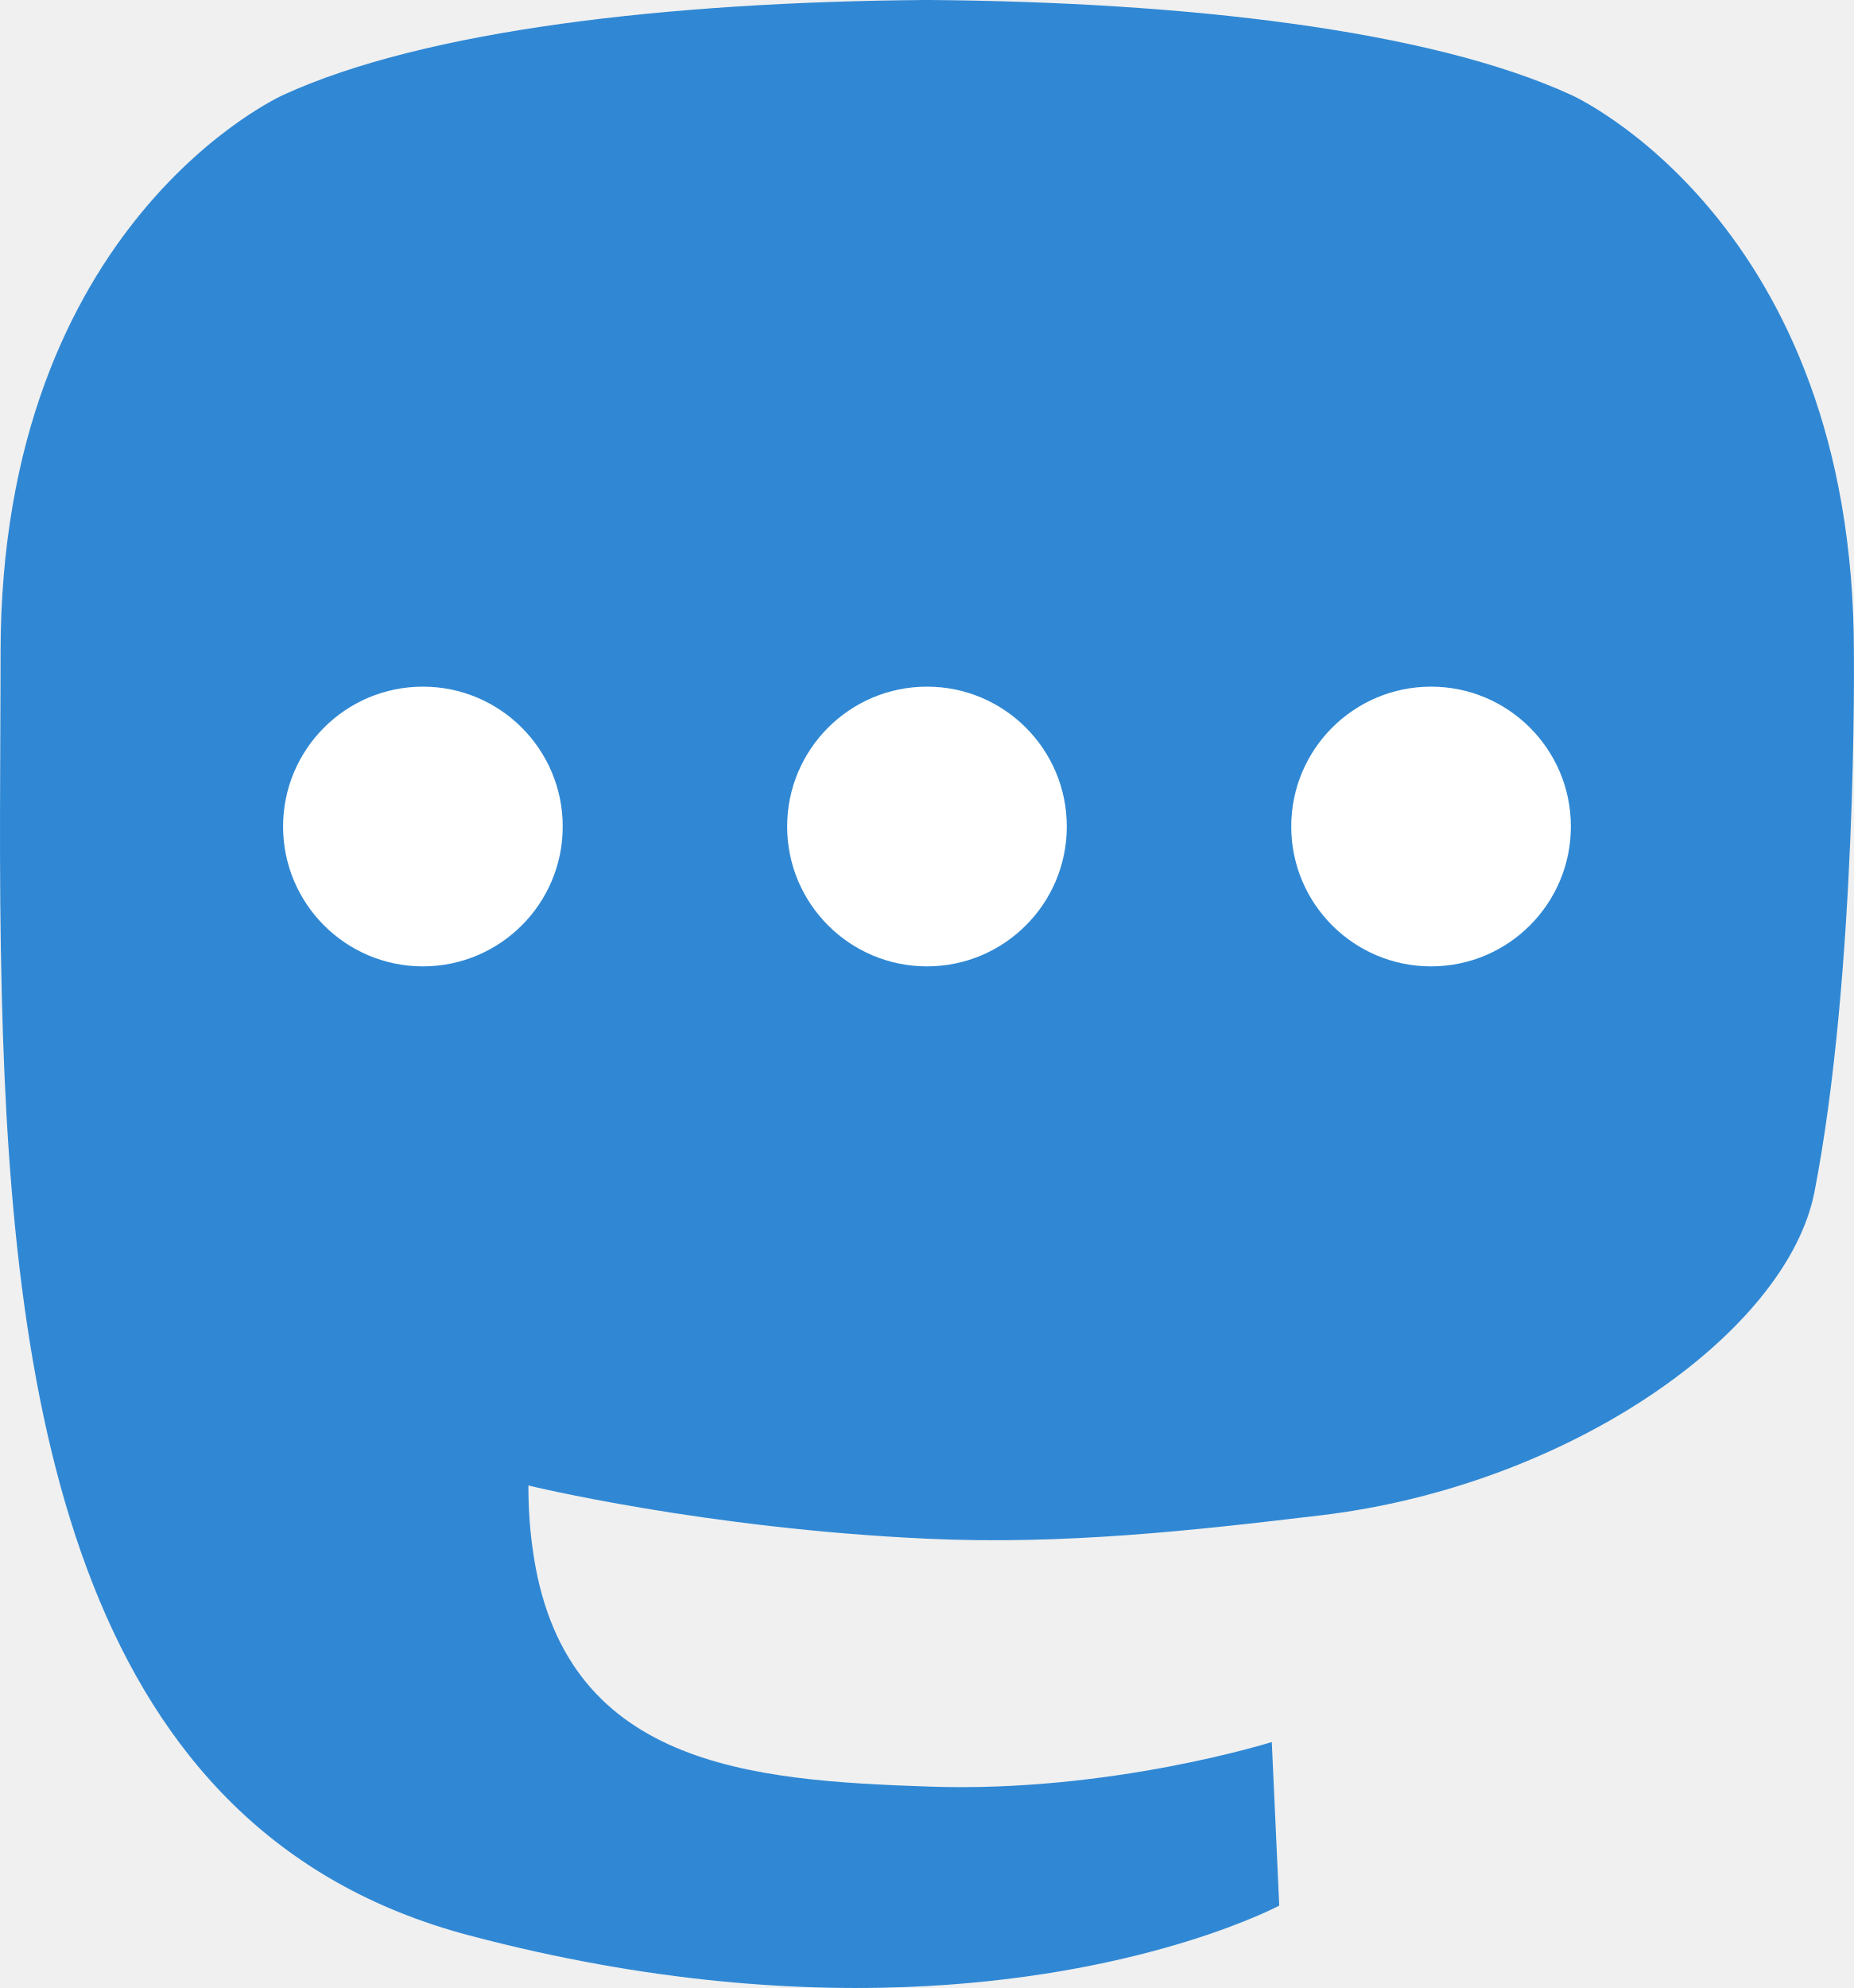
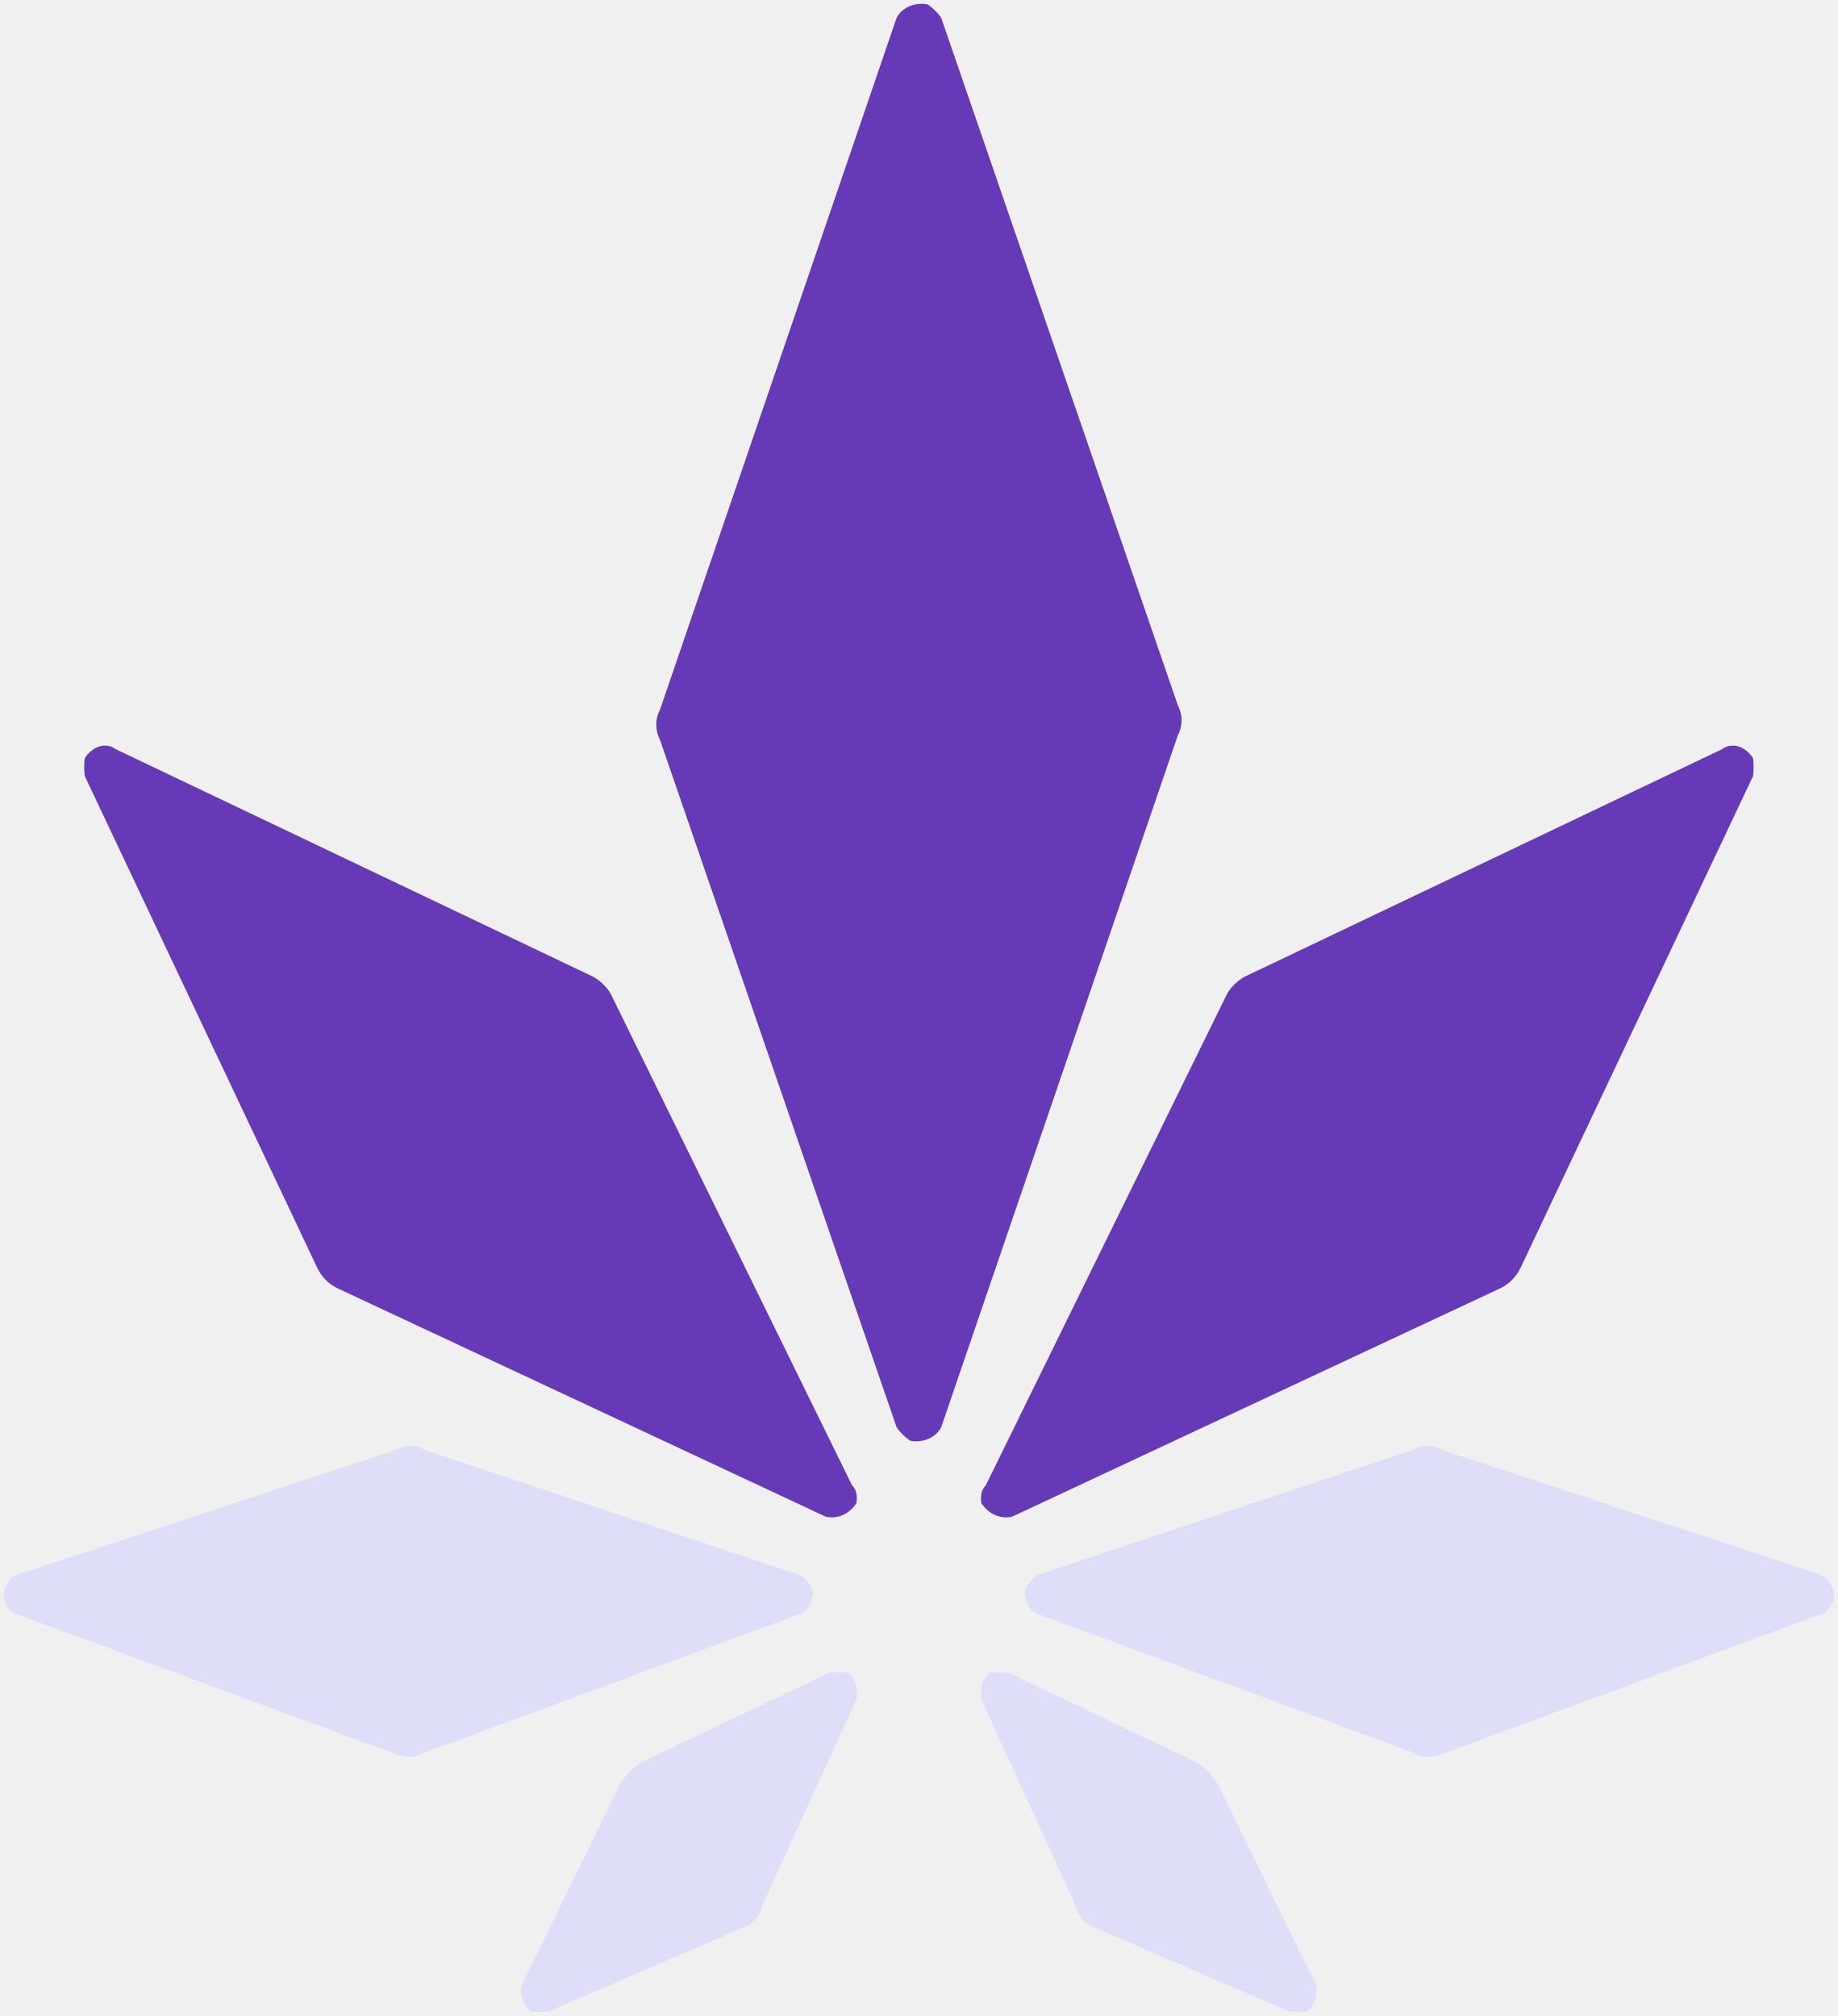
- <svg xmlns="http://www.w3.org/2000/svg" viewBox="0 0 216.415 232.01">
-   <path d="M211.807 139.088c-3.183 16.366-28.492 34.278-57.562 37.749-15.16 1.809-30.082 3.471-45.999 2.741-26.027-1.192-46.565-6.213-46.565-6.213 0 2.534.156 4.946.469 7.202 3.384 25.686 25.47 27.225 46.392 27.942 21.115.723 39.916-5.206 39.916-5.206l.869 19.09s-14.77 7.931-41.081 9.39c-14.509.797-32.524-.365-53.506-5.919C9.232 213.82 1.406 165.311.208 116.091c-.364-14.614-.14-28.394-.14-39.919 0-50.33 32.976-65.082 32.976-65.082C49.671 3.454 78.203.242 107.864 0h.729c29.661.242 58.211 3.454 74.838 11.09 0 0 32.976 14.752 32.976 65.082 0 0 .412 37.134-4.6 62.915" fill="#3088d4" />
-   <path d="M65.687 96.459c0 9.014-7.308 16.321-16.323 16.321-9.014 0-16.32-7.308-16.32-16.321 0-9.014 7.306-16.323 16.32-16.323 9.015 0 16.323 7.309 16.323 16.323M124.529 96.459c0 9.014-7.309 16.321-16.323 16.321-9.014 0-16.321-7.308-16.321-16.321 0-9.014 7.308-16.323 16.321-16.323 9.014 0 16.323 7.309 16.323 16.323M183.369 96.459c0 9.014-7.308 16.321-16.321 16.321-9.014 0-16.321-7.308-16.321-16.321 0-9.014 7.308-16.323 16.321-16.323 9.014 0 16.321 7.309 16.321 16.323" fill="#fff" />
+ <svg xmlns="http://www.w3.org/2000/svg" width="412" height="452" viewBox="0 0 412 452">
+   <g fill="none" fill-rule="evenodd" transform="translate(1 1)">
+     <path fill="#DEDEF9" d="M404,374 C405.324,373.892 406.528,373.872 408,374 C409.616,375.207 410.548,377.561 410,380 L389,426 C388.379,428.621 386.67,430.31 385,431 L341,450 C339.501,450.132 338.3,450.101 337,450 C335.273,448.643 334.438,446.253 335,444 L357,399 C358.338,396.84 359.843,395.35 362,394 L404,374 Z M397,352 C398.034,352.483 399.165,353.588 400,355 C400.646,357.602 399.323,360.487 397,361 L313,392 C311.158,393.204 308.708,393.208 306,392 L222,361 C220.857,360.931 219.747,359.787 219,358 C218.382,355.72 219.789,352.876 222,352 L307,324 C308.807,322.822 311.059,322.825 313,324 L397,352 Z" transform="matrix(-1 0 0 1 629 0)" />
+     <path fill="#DEDEF9" d="M185,374 C186.324,373.892 187.528,373.872 189,374 C190.616,375.207 191.548,377.561 191,380 L170,426 C169.379,428.621 167.67,430.31 166,431 L122,450 C120.501,450.132 119.3,450.101 118,450 C116.273,448.643 115.438,446.253 116,444 L138,399 C139.338,396.84 140.843,395.35 143,394 L185,374 Z M178,352 C179.034,352.483 180.165,353.588 181,355 C181.646,357.602 180.323,360.487 178,361 L94,392 C92.158,393.204 89.708,393.208 87,392 L3,361 C1.857,360.931 0.747,359.787 1.42108547e-14,358 C-0.618,355.72 0.789,352.876 3,352 L88,324 C89.807,322.822 92.059,322.825 94,324 L178,352 Z" />
+     <path fill="#6639B7" d="M190,332 C191.154,333.131 191.174,334.724 191,336 C189.37,338.608 186.392,339.697 184,339 L75,288 C72.765,287.019 71.046,285.307 70,283 L18,173 C17.833,171.763 17.843,170.183 18,169 C19.704,166.339 22.699,165.297 25,167 L132,218 C133.617,218.892 135.24,220.497 136,222 L190,332 Z M220,332 L274,222 C274.76,220.497 276.383,218.892 278,218 L385,167 C387.301,165.297 390.296,166.339 392,169 C392.157,170.183 392.167,171.763 392,173 L340,283 C338.954,285.307 337.235,287.019 335,288 L226,339 C223.608,339.697 220.63,338.608 219,336 C218.826,334.724 218.846,333.131 220,332 Z M210,3 L263,157 C264.182,159.357 264.184,161.645 263,164 L210,319 C208.857,321.234 205.986,322.624 203,322 C201.877,321.229 200.72,320.087 200,319 L147,165 C145.818,162.643 145.816,160.355 147,158 L200,3 C201.143,0.766 204.014,-0.624 207,0 C208.123,0.771 209.28,1.913 210,3 Z" />
+   </g>
</svg>
